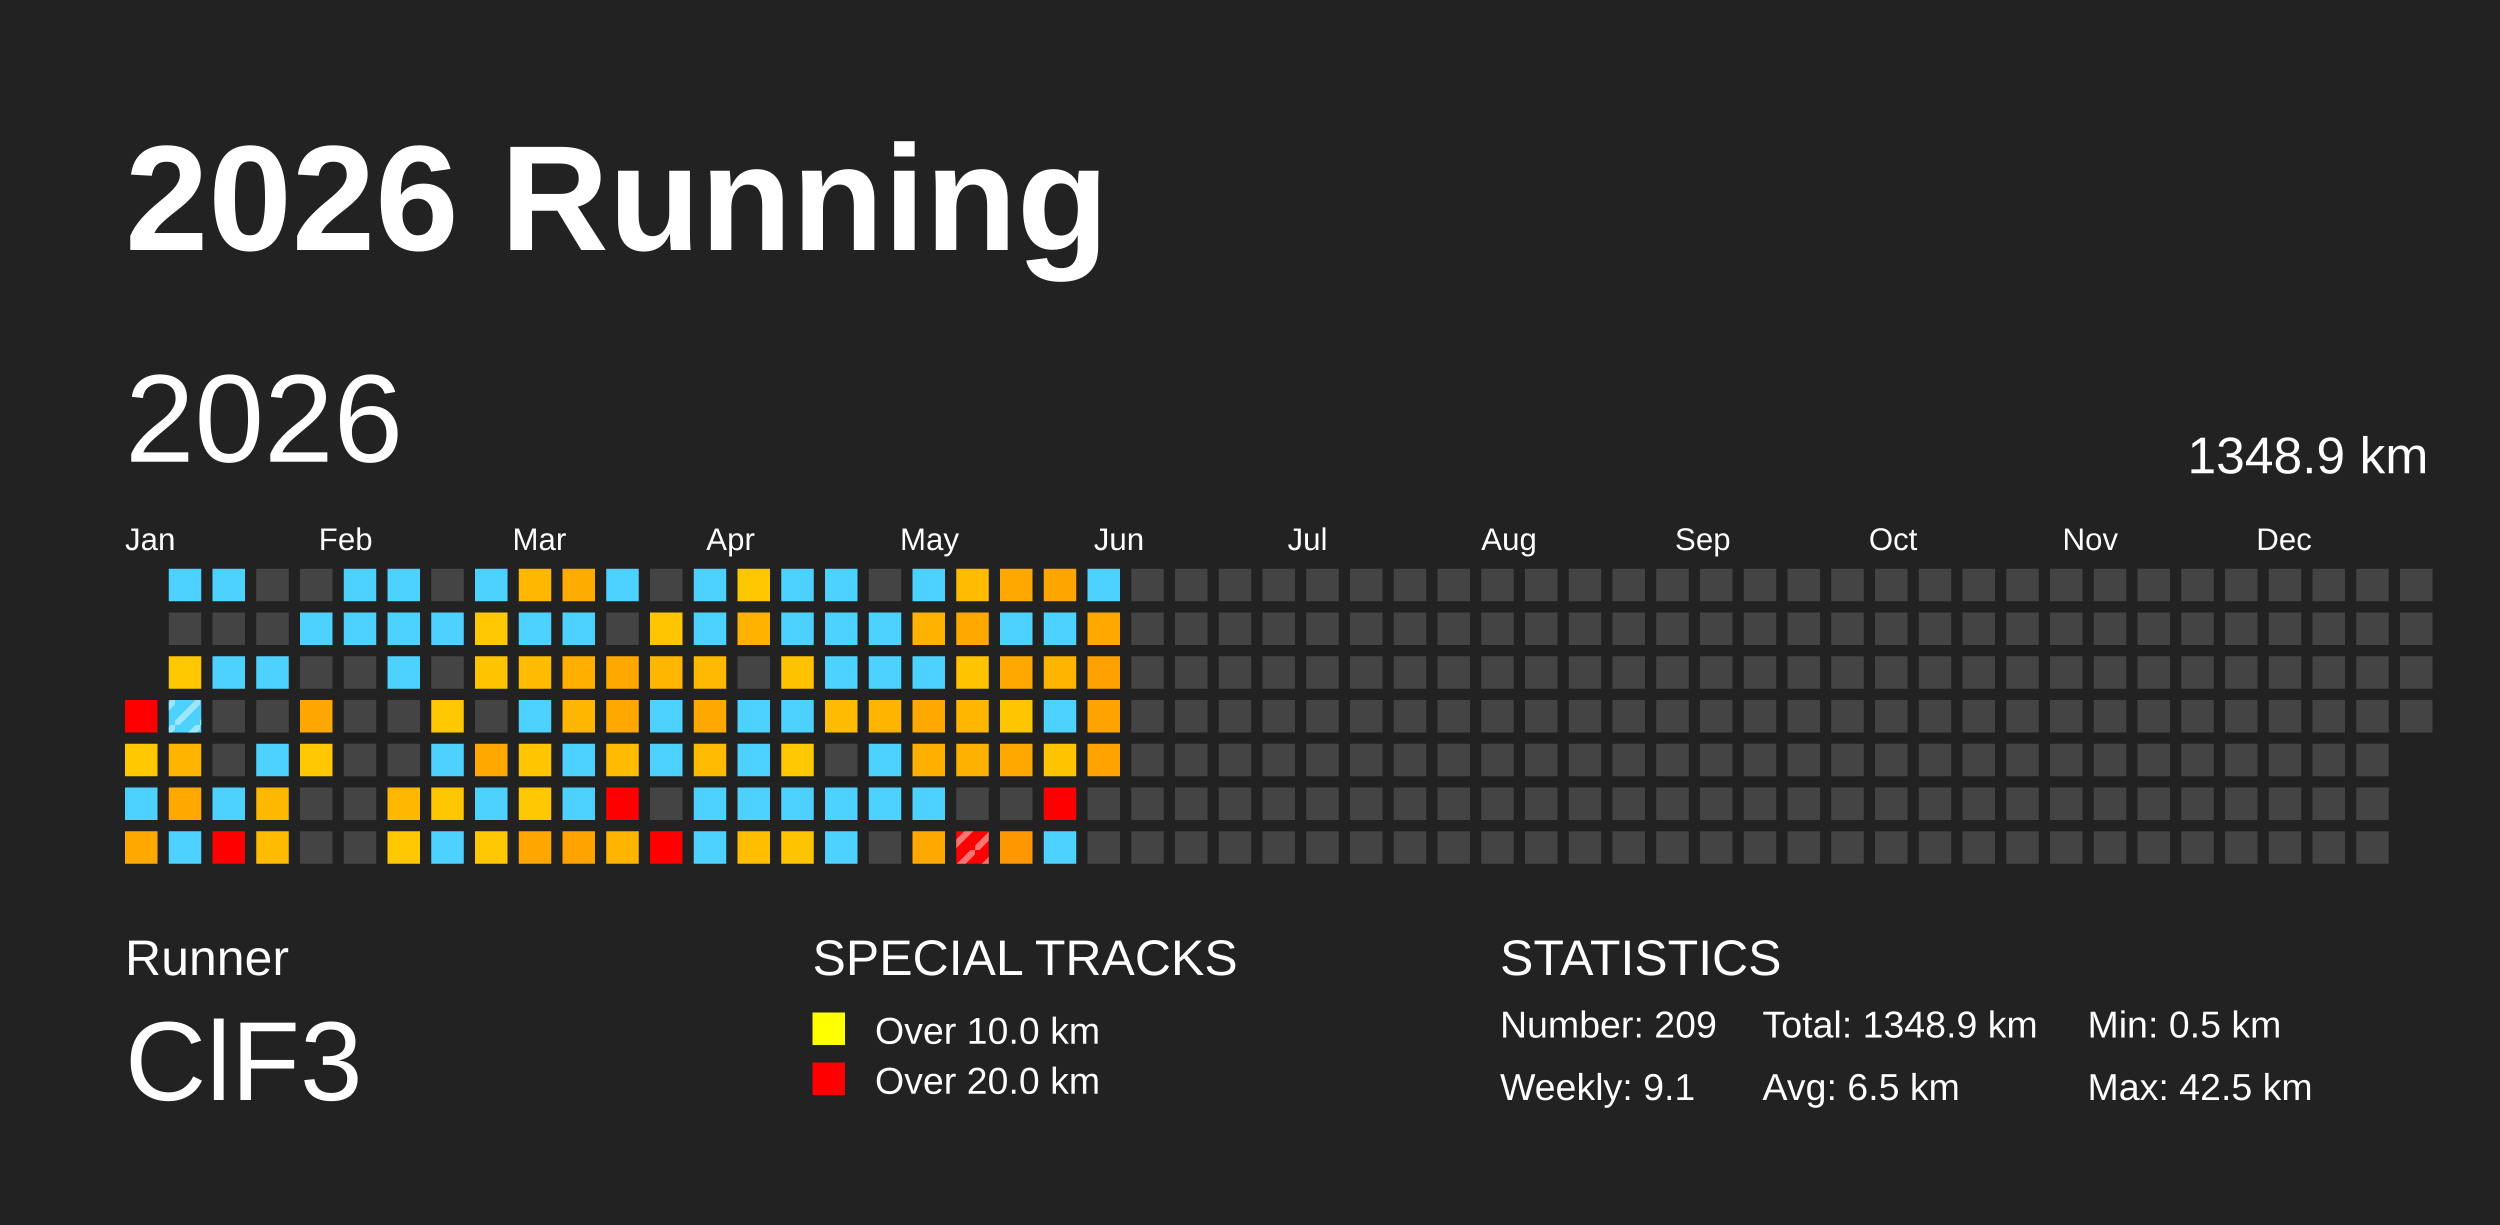
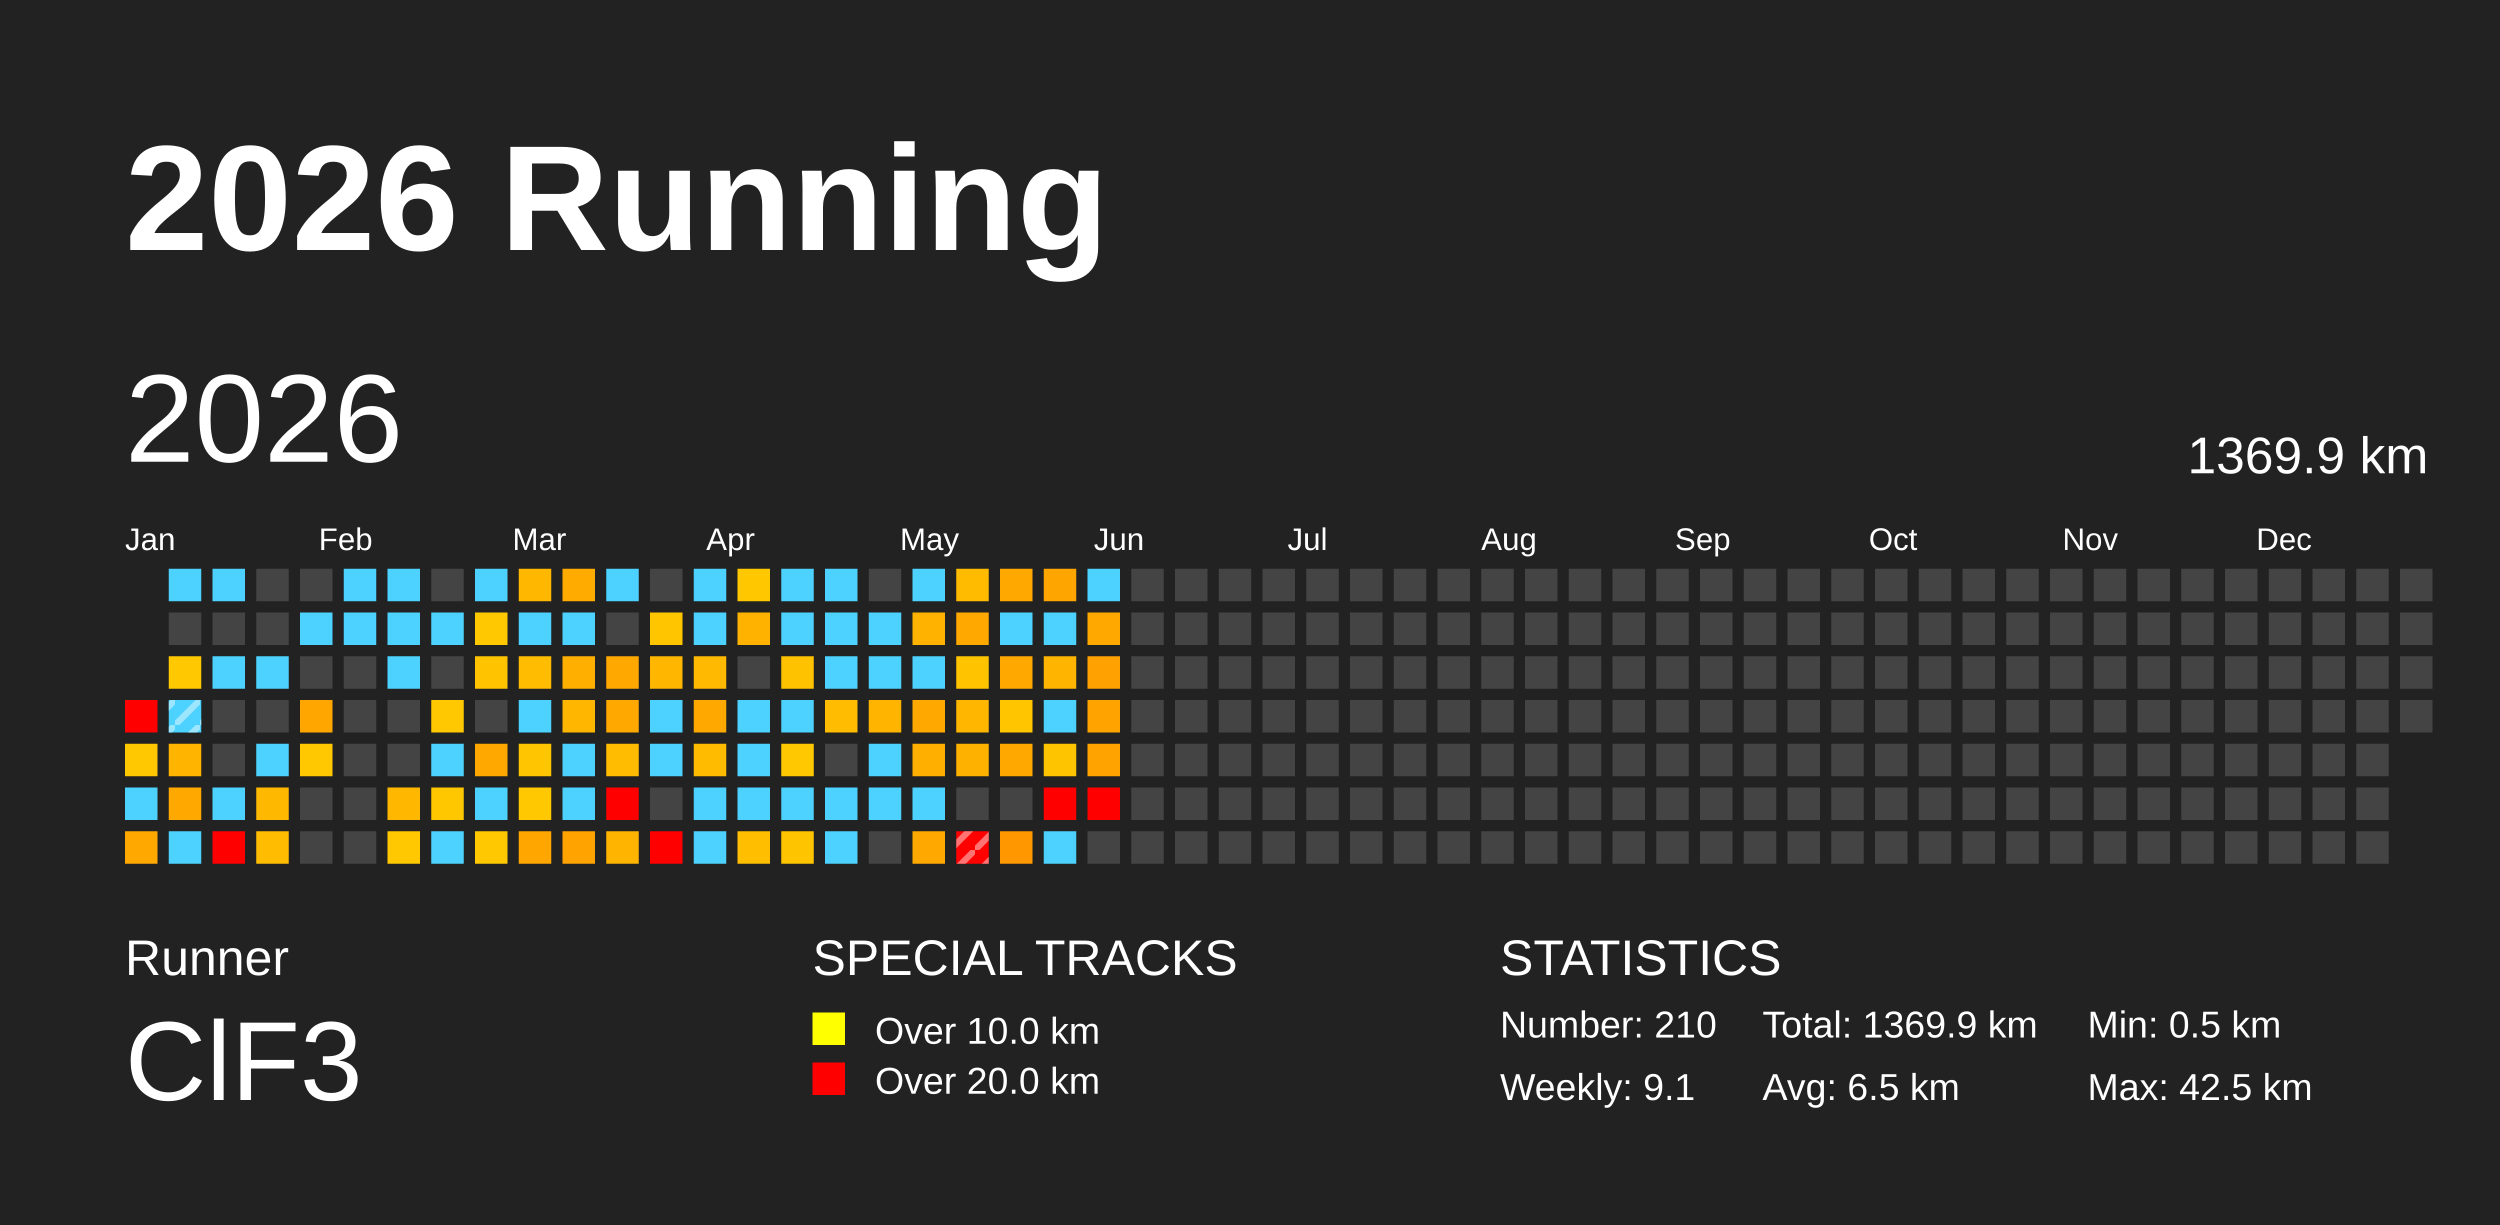
<svg xmlns="http://www.w3.org/2000/svg" baseProfile="full" height="98mm" version="1.1" viewBox="0,0,200,98" width="200mm">
  <defs>
    <pattern height="2" id="indoor-stripe" patternUnits="userSpaceOnUse" width="2">
      <line stroke="white" stroke-opacity="0.45" stroke-width="0.5" x1="0" x2="2" y1="2" y2="0" />
    </pattern>
  </defs>
  <rect fill="#222222" height="98" width="200" x="0" y="0" />
  <text fill="#FFFFFF" style="font-size:12px; font-family:Arial; font-weight:bold;" x="10" y="20">2026 Running</text>
  <text fill="#FFFFFF" style="font-size:4px; font-family:Arial" x="10" y="78">Runner</text>
  <text fill="#FFFFFF" style="font-size:9px; font-family:Arial" x="10" y="88">ClF3</text>
  <text fill="#FFFFFF" style="font-size:4px; font-family:Arial" x="65" y="78">SPECIAL TRACKS</text>
  <rect fill="yellow" height="2.6" width="2.6" x="65" y="81" />
  <text fill="#FFFFFF" style="font-size:3px; font-family:Arial" x="70" y="83.5">Over 10.0 km</text>
  <rect fill="red" height="2.6" width="2.6" x="65" y="85" />
  <text fill="#FFFFFF" style="font-size:3px; font-family:Arial" x="70" y="87.5">Over 20.0 km</text>
  <text fill="#FFFFFF" style="font-size:4px; font-family:Arial" x="120" y="78">STATISTICS</text>
-   <text fill="#FFFFFF" style="font-size:3px; font-family:Arial" x="120" y="83">Number: 209</text>
+   <text fill="#FFFFFF" style="font-size:3px; font-family:Arial" x="120" y="83">Number: 210</text>
  <text fill="#FFFFFF" style="font-size:3px; font-family:Arial" x="120" y="88">Weekly: 9.1</text>
-   <text fill="#FFFFFF" style="font-size:3px; font-family:Arial" x="141" y="83">Total: 1348.9 km</text>
+   <text fill="#FFFFFF" style="font-size:3px; font-family:Arial" x="141" y="83">Total: 1369.9 km</text>
  <text fill="#FFFFFF" style="font-size:3px; font-family:Arial" x="141" y="88">Avg: 6.5 km</text>
  <text fill="#FFFFFF" style="font-size:3px; font-family:Arial" x="167" y="83">Min: 0.5 km</text>
  <text fill="#FFFFFF" style="font-size:3px; font-family:Arial" x="167" y="88">Max: 42.5 km</text>
  <text dominant-baseline="hanging" fill="#FFFFFF" style="font-size:10.0px; font-family:Arial;" x="10" y="30">2026</text>
-   <text dominant-baseline="hanging" fill="#FFFFFF" style="font-size:4.125px; font-family:Arial;" x="175" y="35">1348.9 km</text>
+   <text dominant-baseline="hanging" fill="#FFFFFF" style="font-size:4.125px; font-family:Arial;" x="175" y="35">1369.9 km</text>
  <text fill="#FFFFFF" style="font-size:2.5px; font-family:Arial" x="10.0" y="44">Jan</text>
  <text fill="#FFFFFF" style="font-size:2.5px; font-family:Arial" x="25.5" y="44">Feb</text>
  <text fill="#FFFFFF" style="font-size:2.5px; font-family:Arial" x="41.0" y="44">Mar</text>
  <text fill="#FFFFFF" style="font-size:2.5px; font-family:Arial" x="56.5" y="44">Apr</text>
  <text fill="#FFFFFF" style="font-size:2.5px; font-family:Arial" x="72.0" y="44">May</text>
  <text fill="#FFFFFF" style="font-size:2.5px; font-family:Arial" x="87.5" y="44">Jun</text>
  <text fill="#FFFFFF" style="font-size:2.5px; font-family:Arial" x="103.0" y="44">Jul</text>
  <text fill="#FFFFFF" style="font-size:2.5px; font-family:Arial" x="118.5" y="44">Aug</text>
  <text fill="#FFFFFF" style="font-size:2.5px; font-family:Arial" x="134.0" y="44">Sep</text>
  <text fill="#FFFFFF" style="font-size:2.5px; font-family:Arial" x="149.5" y="44">Oct</text>
  <text fill="#FFFFFF" style="font-size:2.5px; font-family:Arial" x="165.0" y="44">Nov</text>
  <text fill="#FFFFFF" style="font-size:2.5px; font-family:Arial" x="180.5" y="44">Dec</text>
  <rect fill="red" height="2.6" width="2.6" x="10.0" y="56.0" />
  <rect fill="#ffc800" height="2.6" width="2.6" x="10.0" y="59.5" />
  <rect fill="#4dd2ff" height="2.6" width="2.6" x="10.0" y="63.0" />
  <rect fill="#ffa900" height="2.6" width="2.6" x="10.0" y="66.5" />
  <rect fill="#4dd2ff" height="2.6" width="2.6" x="13.5" y="45.5" />
  <rect fill="#444444" height="2.6" width="2.6" x="13.5" y="49.0" />
  <rect fill="#ffc800" height="2.6" width="2.6" x="13.5" y="52.5" />
  <rect fill="#4dd2ff" height="2.6" width="2.6" x="13.5" y="56.0" />
  <rect fill="url(#indoor-stripe)" height="2.6" style="pointer-events: none;" width="2.6" x="13.5" y="56.0" />
  <rect fill="#ffb400" height="2.6" width="2.6" x="13.5" y="59.5" />
  <rect fill="#ffa900" height="2.6" width="2.6" x="13.5" y="63.0" />
  <rect fill="#4dd2ff" height="2.6" width="2.6" x="13.5" y="66.5" />
  <rect fill="#4dd2ff" height="2.6" width="2.6" x="17.0" y="45.5" />
  <rect fill="#444444" height="2.6" width="2.6" x="17.0" y="49.0" />
  <rect fill="#4dd2ff" height="2.6" width="2.6" x="17.0" y="52.5" />
  <rect fill="#444444" height="2.6" width="2.6" x="17.0" y="56.0" />
  <rect fill="#444444" height="2.6" width="2.6" x="17.0" y="59.5" />
  <rect fill="#4dd2ff" height="2.6" width="2.6" x="17.0" y="63.0" />
  <rect fill="red" height="2.6" width="2.6" x="17.0" y="66.5" />
  <rect fill="#444444" height="2.6" width="2.6" x="20.5" y="45.5" />
  <rect fill="#444444" height="2.6" width="2.6" x="20.5" y="49.0" />
  <rect fill="#4dd2ff" height="2.6" width="2.6" x="20.5" y="52.5" />
  <rect fill="#444444" height="2.6" width="2.6" x="20.5" y="56.0" />
  <rect fill="#4dd2ff" height="2.6" width="2.6" x="20.5" y="59.5" />
  <rect fill="#ffb800" height="2.6" width="2.6" x="20.5" y="63.0" />
  <rect fill="#ffbc00" height="2.6" width="2.6" x="20.5" y="66.5" />
  <rect fill="#444444" height="2.6" width="2.6" x="24.0" y="45.5" />
  <rect fill="#4dd2ff" height="2.6" width="2.6" x="24.0" y="49.0" />
  <rect fill="#444444" height="2.6" width="2.6" x="24.0" y="52.5" />
  <rect fill="#ffa700" height="2.6" width="2.6" x="24.0" y="56.0" />
  <rect fill="#ffc800" height="2.6" width="2.6" x="24.0" y="59.5" />
  <rect fill="#444444" height="2.6" width="2.6" x="24.0" y="63.0" />
  <rect fill="#444444" height="2.6" width="2.6" x="24.0" y="66.5" />
  <rect fill="#4dd2ff" height="2.6" width="2.6" x="27.5" y="45.5" />
  <rect fill="#4dd2ff" height="2.6" width="2.6" x="27.5" y="49.0" />
  <rect fill="#444444" height="2.6" width="2.6" x="27.5" y="52.5" />
  <rect fill="#444444" height="2.6" width="2.6" x="27.5" y="56.0" />
  <rect fill="#444444" height="2.6" width="2.6" x="27.5" y="59.5" />
  <rect fill="#444444" height="2.6" width="2.6" x="27.5" y="63.0" />
  <rect fill="#444444" height="2.6" width="2.6" x="27.5" y="66.5" />
  <rect fill="#4dd2ff" height="2.6" width="2.6" x="31.0" y="45.5" />
  <rect fill="#4dd2ff" height="2.6" width="2.6" x="31.0" y="49.0" />
  <rect fill="#4dd2ff" height="2.6" width="2.6" x="31.0" y="52.5" />
  <rect fill="#444444" height="2.6" width="2.6" x="31.0" y="56.0" />
  <rect fill="#444444" height="2.6" width="2.6" x="31.0" y="59.5" />
  <rect fill="#ffb700" height="2.6" width="2.6" x="31.0" y="63.0" />
  <rect fill="#ffc800" height="2.6" width="2.6" x="31.0" y="66.5" />
  <rect fill="#444444" height="2.6" width="2.6" x="34.5" y="45.5" />
  <rect fill="#4dd2ff" height="2.6" width="2.6" x="34.5" y="49.0" />
  <rect fill="#444444" height="2.6" width="2.6" x="34.5" y="52.5" />
  <rect fill="#ffc800" height="2.6" width="2.6" x="34.5" y="56.0" />
  <rect fill="#4dd2ff" height="2.6" width="2.6" x="34.5" y="59.5" />
  <rect fill="#ffc700" height="2.6" width="2.6" x="34.5" y="63.0" />
  <rect fill="#4dd2ff" height="2.6" width="2.6" x="34.5" y="66.5" />
  <rect fill="#4dd2ff" height="2.6" width="2.6" x="38.0" y="45.5" />
  <rect fill="#ffc800" height="2.6" width="2.6" x="38.0" y="49.0" />
  <rect fill="#ffc300" height="2.6" width="2.6" x="38.0" y="52.5" />
  <rect fill="#444444" height="2.6" width="2.6" x="38.0" y="56.0" />
  <rect fill="#ffa900" height="2.6" width="2.6" x="38.0" y="59.5" />
  <rect fill="#4dd2ff" height="2.6" width="2.6" x="38.0" y="63.0" />
  <rect fill="#ffc800" height="2.6" width="2.6" x="38.0" y="66.5" />
  <rect fill="#ffb700" height="2.6" width="2.6" x="41.5" y="45.5" />
  <rect fill="#4dd2ff" height="2.6" width="2.6" x="41.5" y="49.0" />
  <rect fill="#ffbc00" height="2.6" width="2.6" x="41.5" y="52.5" />
  <rect fill="#4dd2ff" height="2.6" width="2.6" x="41.5" y="56.0" />
  <rect fill="#ffc500" height="2.6" width="2.6" x="41.5" y="59.5" />
  <rect fill="#ffc800" height="2.6" width="2.6" x="41.5" y="63.0" />
  <rect fill="#ffa700" height="2.6" width="2.6" x="41.5" y="66.5" />
  <rect fill="#ffab00" height="2.6" width="2.6" x="45.0" y="45.5" />
  <rect fill="#4dd2ff" height="2.6" width="2.6" x="45.0" y="49.0" />
  <rect fill="#ffaf00" height="2.6" width="2.6" x="45.0" y="52.5" />
  <rect fill="#ffb600" height="2.6" width="2.6" x="45.0" y="56.0" />
  <rect fill="#4dd2ff" height="2.6" width="2.6" x="45.0" y="59.5" />
  <rect fill="#4dd2ff" height="2.6" width="2.6" x="45.0" y="63.0" />
  <rect fill="#ffa300" height="2.6" width="2.6" x="45.0" y="66.5" />
  <rect fill="#4dd2ff" height="2.6" width="2.6" x="48.5" y="45.5" />
  <rect fill="#444444" height="2.6" width="2.6" x="48.5" y="49.0" />
  <rect fill="#ffa900" height="2.6" width="2.6" x="48.5" y="52.5" />
  <rect fill="#ffa900" height="2.6" width="2.6" x="48.5" y="56.0" />
  <rect fill="#ffbc00" height="2.6" width="2.6" x="48.5" y="59.5" />
  <rect fill="red" height="2.6" width="2.6" x="48.5" y="63.0" />
  <rect fill="#ffb400" height="2.6" width="2.6" x="48.5" y="66.5" />
  <rect fill="#444444" height="2.6" width="2.6" x="52.0" y="45.5" />
  <rect fill="#ffc600" height="2.6" width="2.6" x="52.0" y="49.0" />
  <rect fill="#ffb600" height="2.6" width="2.6" x="52.0" y="52.5" />
  <rect fill="#4dd2ff" height="2.6" width="2.6" x="52.0" y="56.0" />
  <rect fill="#4dd2ff" height="2.6" width="2.6" x="52.0" y="59.5" />
  <rect fill="#444444" height="2.6" width="2.6" x="52.0" y="63.0" />
  <rect fill="red" height="2.6" width="2.6" x="52.0" y="66.5" />
  <rect fill="#4dd2ff" height="2.6" width="2.6" x="55.5" y="45.5" />
  <rect fill="#4dd2ff" height="2.6" width="2.6" x="55.5" y="49.0" />
  <rect fill="#ffb900" height="2.6" width="2.6" x="55.5" y="52.5" />
  <rect fill="#ffa900" height="2.6" width="2.6" x="55.5" y="56.0" />
  <rect fill="#ffbb00" height="2.6" width="2.6" x="55.5" y="59.5" />
  <rect fill="#4dd2ff" height="2.6" width="2.6" x="55.5" y="63.0" />
  <rect fill="#4dd2ff" height="2.6" width="2.6" x="55.5" y="66.5" />
  <rect fill="#ffc700" height="2.6" width="2.6" x="59.0" y="45.5" />
  <rect fill="#ffb300" height="2.6" width="2.6" x="59.0" y="49.0" />
  <rect fill="#444444" height="2.6" width="2.6" x="59.0" y="52.5" />
  <rect fill="#4dd2ff" height="2.6" width="2.6" x="59.0" y="56.0" />
  <rect fill="#4dd2ff" height="2.6" width="2.6" x="59.0" y="59.5" />
  <rect fill="#4dd2ff" height="2.6" width="2.6" x="59.0" y="63.0" />
  <rect fill="#ffbe00" height="2.6" width="2.6" x="59.0" y="66.5" />
  <rect fill="#4dd2ff" height="2.6" width="2.6" x="62.5" y="45.5" />
  <rect fill="#4dd2ff" height="2.6" width="2.6" x="62.5" y="49.0" />
  <rect fill="#ffc200" height="2.6" width="2.6" x="62.5" y="52.5" />
  <rect fill="#4dd2ff" height="2.6" width="2.6" x="62.5" y="56.0" />
  <rect fill="#ffc800" height="2.6" width="2.6" x="62.5" y="59.5" />
  <rect fill="#4dd2ff" height="2.6" width="2.6" x="62.5" y="63.0" />
  <rect fill="#ffc400" height="2.6" width="2.6" x="62.5" y="66.5" />
  <rect fill="#4dd2ff" height="2.6" width="2.6" x="66.0" y="45.5" />
  <rect fill="#4dd2ff" height="2.6" width="2.6" x="66.0" y="49.0" />
  <rect fill="#4dd2ff" height="2.6" width="2.6" x="66.0" y="52.5" />
  <rect fill="#ffbc00" height="2.6" width="2.6" x="66.0" y="56.0" />
  <rect fill="#444444" height="2.6" width="2.6" x="66.0" y="59.5" />
  <rect fill="#4dd2ff" height="2.6" width="2.6" x="66.0" y="63.0" />
  <rect fill="#4dd2ff" height="2.6" width="2.6" x="66.0" y="66.5" />
  <rect fill="#444444" height="2.6" width="2.6" x="69.5" y="45.5" />
  <rect fill="#4dd2ff" height="2.6" width="2.6" x="69.5" y="49.0" />
  <rect fill="#4dd2ff" height="2.6" width="2.6" x="69.5" y="52.5" />
  <rect fill="#ffb400" height="2.6" width="2.6" x="69.5" y="56.0" />
  <rect fill="#4dd2ff" height="2.6" width="2.6" x="69.5" y="59.5" />
  <rect fill="#4dd2ff" height="2.6" width="2.6" x="69.5" y="63.0" />
  <rect fill="#444444" height="2.6" width="2.6" x="69.5" y="66.5" />
  <rect fill="#4dd2ff" height="2.6" width="2.6" x="73.0" y="45.5" />
  <rect fill="#ffb300" height="2.6" width="2.6" x="73.0" y="49.0" />
  <rect fill="#4dd2ff" height="2.6" width="2.6" x="73.0" y="52.5" />
  <rect fill="#ffa900" height="2.6" width="2.6" x="73.0" y="56.0" />
  <rect fill="#ffaf00" height="2.6" width="2.6" x="73.0" y="59.5" />
  <rect fill="#4dd2ff" height="2.6" width="2.6" x="73.0" y="63.0" />
  <rect fill="#ffa900" height="2.6" width="2.6" x="73.0" y="66.5" />
  <rect fill="#ffbb00" height="2.6" width="2.6" x="76.5" y="45.5" />
  <rect fill="#ffa800" height="2.6" width="2.6" x="76.5" y="49.0" />
  <rect fill="#ffc300" height="2.6" width="2.6" x="76.5" y="52.5" />
  <rect fill="#ffb600" height="2.6" width="2.6" x="76.5" y="56.0" />
  <rect fill="#ffb100" height="2.6" width="2.6" x="76.5" y="59.5" />
  <rect fill="#444444" height="2.6" width="2.6" x="76.5" y="63.0" />
  <rect fill="red" height="2.6" width="2.6" x="76.5" y="66.5" />
  <rect fill="url(#indoor-stripe)" height="2.6" style="pointer-events: none;" width="2.6" x="76.5" y="66.5" />
  <rect fill="#ffa800" height="2.6" width="2.6" x="80.0" y="45.5" />
  <rect fill="#4dd2ff" height="2.6" width="2.6" x="80.0" y="49.0" />
  <rect fill="#ffa900" height="2.6" width="2.6" x="80.0" y="52.5" />
  <rect fill="#ffc600" height="2.6" width="2.6" x="80.0" y="56.0" />
  <rect fill="#ffa900" height="2.6" width="2.6" x="80.0" y="59.5" />
  <rect fill="#444444" height="2.6" width="2.6" x="80.0" y="63.0" />
  <rect fill="#ff9700" height="2.6" width="2.6" x="80.0" y="66.5" />
  <rect fill="#ffa500" height="2.6" width="2.6" x="83.5" y="45.5" />
  <rect fill="#4dd2ff" height="2.6" width="2.6" x="83.5" y="49.0" />
  <rect fill="#ffb400" height="2.6" width="2.6" x="83.5" y="52.5" />
  <rect fill="#4dd2ff" height="2.6" width="2.6" x="83.5" y="56.0" />
  <rect fill="#ffc400" height="2.6" width="2.6" x="83.5" y="59.5" />
  <rect fill="red" height="2.6" width="2.6" x="83.5" y="63.0" />
  <rect fill="#4dd2ff" height="2.6" width="2.6" x="83.5" y="66.5" />
  <rect fill="#4dd2ff" height="2.6" width="2.6" x="87.0" y="45.5" />
  <rect fill="#ffa900" height="2.6" width="2.6" x="87.0" y="49.0" />
  <rect fill="#ffa100" height="2.6" width="2.6" x="87.0" y="52.5" />
  <rect fill="#ffa300" height="2.6" width="2.6" x="87.0" y="56.0" />
  <rect fill="#ffa300" height="2.6" width="2.6" x="87.0" y="59.5" />
-   <rect fill="#444444" height="2.6" width="2.6" x="87.0" y="63.0" />
+   <rect fill="red" height="2.6" width="2.6" x="87.0" y="63.0" />
  <rect fill="#444444" height="2.6" width="2.6" x="87.0" y="66.5" />
  <rect fill="#444444" height="2.6" width="2.6" x="90.5" y="45.5" />
  <rect fill="#444444" height="2.6" width="2.6" x="90.5" y="49.0" />
  <rect fill="#444444" height="2.6" width="2.6" x="90.5" y="52.5" />
  <rect fill="#444444" height="2.6" width="2.6" x="90.5" y="56.0" />
  <rect fill="#444444" height="2.6" width="2.6" x="90.5" y="59.5" />
  <rect fill="#444444" height="2.6" width="2.6" x="90.5" y="63.0" />
  <rect fill="#444444" height="2.6" width="2.6" x="90.5" y="66.5" />
  <rect fill="#444444" height="2.6" width="2.6" x="94.0" y="45.5" />
  <rect fill="#444444" height="2.6" width="2.6" x="94.0" y="49.0" />
  <rect fill="#444444" height="2.6" width="2.6" x="94.0" y="52.5" />
  <rect fill="#444444" height="2.6" width="2.6" x="94.0" y="56.0" />
  <rect fill="#444444" height="2.6" width="2.6" x="94.0" y="59.5" />
  <rect fill="#444444" height="2.6" width="2.6" x="94.0" y="63.0" />
  <rect fill="#444444" height="2.6" width="2.6" x="94.0" y="66.5" />
  <rect fill="#444444" height="2.6" width="2.6" x="97.5" y="45.5" />
  <rect fill="#444444" height="2.6" width="2.6" x="97.5" y="49.0" />
  <rect fill="#444444" height="2.6" width="2.6" x="97.5" y="52.5" />
  <rect fill="#444444" height="2.6" width="2.6" x="97.5" y="56.0" />
  <rect fill="#444444" height="2.6" width="2.6" x="97.5" y="59.5" />
  <rect fill="#444444" height="2.6" width="2.6" x="97.5" y="63.0" />
  <rect fill="#444444" height="2.6" width="2.6" x="97.5" y="66.5" />
  <rect fill="#444444" height="2.6" width="2.6" x="101.0" y="45.5" />
  <rect fill="#444444" height="2.6" width="2.6" x="101.0" y="49.0" />
  <rect fill="#444444" height="2.6" width="2.6" x="101.0" y="52.5" />
  <rect fill="#444444" height="2.6" width="2.6" x="101.0" y="56.0" />
  <rect fill="#444444" height="2.6" width="2.6" x="101.0" y="59.5" />
  <rect fill="#444444" height="2.6" width="2.6" x="101.0" y="63.0" />
  <rect fill="#444444" height="2.6" width="2.6" x="101.0" y="66.5" />
  <rect fill="#444444" height="2.6" width="2.6" x="104.5" y="45.5" />
  <rect fill="#444444" height="2.6" width="2.6" x="104.5" y="49.0" />
  <rect fill="#444444" height="2.6" width="2.6" x="104.5" y="52.5" />
  <rect fill="#444444" height="2.6" width="2.6" x="104.5" y="56.0" />
  <rect fill="#444444" height="2.6" width="2.6" x="104.5" y="59.5" />
  <rect fill="#444444" height="2.6" width="2.6" x="104.5" y="63.0" />
  <rect fill="#444444" height="2.6" width="2.6" x="104.5" y="66.5" />
  <rect fill="#444444" height="2.6" width="2.6" x="108.0" y="45.5" />
  <rect fill="#444444" height="2.6" width="2.6" x="108.0" y="49.0" />
  <rect fill="#444444" height="2.6" width="2.6" x="108.0" y="52.5" />
  <rect fill="#444444" height="2.6" width="2.6" x="108.0" y="56.0" />
  <rect fill="#444444" height="2.6" width="2.6" x="108.0" y="59.5" />
  <rect fill="#444444" height="2.6" width="2.6" x="108.0" y="63.0" />
  <rect fill="#444444" height="2.6" width="2.6" x="108.0" y="66.5" />
  <rect fill="#444444" height="2.6" width="2.6" x="111.5" y="45.5" />
  <rect fill="#444444" height="2.6" width="2.6" x="111.5" y="49.0" />
  <rect fill="#444444" height="2.6" width="2.6" x="111.5" y="52.5" />
  <rect fill="#444444" height="2.6" width="2.6" x="111.5" y="56.0" />
  <rect fill="#444444" height="2.6" width="2.6" x="111.5" y="59.5" />
  <rect fill="#444444" height="2.6" width="2.6" x="111.5" y="63.0" />
  <rect fill="#444444" height="2.6" width="2.6" x="111.5" y="66.5" />
  <rect fill="#444444" height="2.6" width="2.6" x="115.0" y="45.5" />
  <rect fill="#444444" height="2.6" width="2.6" x="115.0" y="49.0" />
  <rect fill="#444444" height="2.6" width="2.6" x="115.0" y="52.5" />
  <rect fill="#444444" height="2.6" width="2.6" x="115.0" y="56.0" />
  <rect fill="#444444" height="2.6" width="2.6" x="115.0" y="59.5" />
  <rect fill="#444444" height="2.6" width="2.6" x="115.0" y="63.0" />
  <rect fill="#444444" height="2.6" width="2.6" x="115.0" y="66.5" />
  <rect fill="#444444" height="2.6" width="2.6" x="118.5" y="45.5" />
  <rect fill="#444444" height="2.6" width="2.6" x="118.5" y="49.0" />
  <rect fill="#444444" height="2.6" width="2.6" x="118.5" y="52.5" />
  <rect fill="#444444" height="2.6" width="2.6" x="118.5" y="56.0" />
  <rect fill="#444444" height="2.6" width="2.6" x="118.5" y="59.5" />
  <rect fill="#444444" height="2.6" width="2.6" x="118.5" y="63.0" />
  <rect fill="#444444" height="2.6" width="2.6" x="118.5" y="66.5" />
  <rect fill="#444444" height="2.6" width="2.6" x="122.0" y="45.5" />
  <rect fill="#444444" height="2.6" width="2.6" x="122.0" y="49.0" />
  <rect fill="#444444" height="2.6" width="2.6" x="122.0" y="52.5" />
  <rect fill="#444444" height="2.6" width="2.6" x="122.0" y="56.0" />
  <rect fill="#444444" height="2.6" width="2.6" x="122.0" y="59.5" />
  <rect fill="#444444" height="2.6" width="2.6" x="122.0" y="63.0" />
  <rect fill="#444444" height="2.6" width="2.6" x="122.0" y="66.5" />
  <rect fill="#444444" height="2.6" width="2.6" x="125.5" y="45.5" />
  <rect fill="#444444" height="2.6" width="2.6" x="125.5" y="49.0" />
  <rect fill="#444444" height="2.6" width="2.6" x="125.5" y="52.5" />
  <rect fill="#444444" height="2.6" width="2.6" x="125.5" y="56.0" />
  <rect fill="#444444" height="2.6" width="2.6" x="125.5" y="59.5" />
  <rect fill="#444444" height="2.6" width="2.6" x="125.5" y="63.0" />
  <rect fill="#444444" height="2.6" width="2.6" x="125.5" y="66.5" />
  <rect fill="#444444" height="2.6" width="2.6" x="129.0" y="45.5" />
  <rect fill="#444444" height="2.6" width="2.6" x="129.0" y="49.0" />
  <rect fill="#444444" height="2.6" width="2.6" x="129.0" y="52.5" />
  <rect fill="#444444" height="2.6" width="2.6" x="129.0" y="56.0" />
  <rect fill="#444444" height="2.6" width="2.6" x="129.0" y="59.5" />
  <rect fill="#444444" height="2.6" width="2.6" x="129.0" y="63.0" />
  <rect fill="#444444" height="2.6" width="2.6" x="129.0" y="66.5" />
  <rect fill="#444444" height="2.6" width="2.6" x="132.5" y="45.5" />
  <rect fill="#444444" height="2.6" width="2.6" x="132.5" y="49.0" />
  <rect fill="#444444" height="2.6" width="2.6" x="132.5" y="52.5" />
  <rect fill="#444444" height="2.6" width="2.6" x="132.5" y="56.0" />
  <rect fill="#444444" height="2.6" width="2.6" x="132.5" y="59.5" />
  <rect fill="#444444" height="2.6" width="2.6" x="132.5" y="63.0" />
  <rect fill="#444444" height="2.6" width="2.6" x="132.5" y="66.5" />
  <rect fill="#444444" height="2.6" width="2.6" x="136.0" y="45.5" />
  <rect fill="#444444" height="2.6" width="2.6" x="136.0" y="49.0" />
  <rect fill="#444444" height="2.6" width="2.6" x="136.0" y="52.5" />
  <rect fill="#444444" height="2.6" width="2.6" x="136.0" y="56.0" />
  <rect fill="#444444" height="2.6" width="2.6" x="136.0" y="59.5" />
  <rect fill="#444444" height="2.6" width="2.6" x="136.0" y="63.0" />
  <rect fill="#444444" height="2.6" width="2.6" x="136.0" y="66.5" />
  <rect fill="#444444" height="2.6" width="2.6" x="139.5" y="45.5" />
  <rect fill="#444444" height="2.6" width="2.6" x="139.5" y="49.0" />
  <rect fill="#444444" height="2.6" width="2.6" x="139.5" y="52.5" />
  <rect fill="#444444" height="2.6" width="2.6" x="139.5" y="56.0" />
  <rect fill="#444444" height="2.6" width="2.6" x="139.5" y="59.5" />
  <rect fill="#444444" height="2.6" width="2.6" x="139.5" y="63.0" />
  <rect fill="#444444" height="2.6" width="2.6" x="139.5" y="66.5" />
  <rect fill="#444444" height="2.6" width="2.6" x="143.0" y="45.5" />
  <rect fill="#444444" height="2.6" width="2.6" x="143.0" y="49.0" />
  <rect fill="#444444" height="2.6" width="2.6" x="143.0" y="52.5" />
  <rect fill="#444444" height="2.6" width="2.6" x="143.0" y="56.0" />
  <rect fill="#444444" height="2.6" width="2.6" x="143.0" y="59.5" />
  <rect fill="#444444" height="2.6" width="2.6" x="143.0" y="63.0" />
  <rect fill="#444444" height="2.6" width="2.6" x="143.0" y="66.5" />
  <rect fill="#444444" height="2.6" width="2.6" x="146.5" y="45.5" />
  <rect fill="#444444" height="2.6" width="2.6" x="146.5" y="49.0" />
  <rect fill="#444444" height="2.6" width="2.6" x="146.5" y="52.5" />
  <rect fill="#444444" height="2.6" width="2.6" x="146.5" y="56.0" />
  <rect fill="#444444" height="2.6" width="2.6" x="146.5" y="59.5" />
  <rect fill="#444444" height="2.6" width="2.6" x="146.5" y="63.0" />
  <rect fill="#444444" height="2.6" width="2.6" x="146.5" y="66.5" />
  <rect fill="#444444" height="2.6" width="2.6" x="150.0" y="45.5" />
  <rect fill="#444444" height="2.6" width="2.6" x="150.0" y="49.0" />
  <rect fill="#444444" height="2.6" width="2.6" x="150.0" y="52.5" />
  <rect fill="#444444" height="2.6" width="2.6" x="150.0" y="56.0" />
  <rect fill="#444444" height="2.6" width="2.6" x="150.0" y="59.5" />
  <rect fill="#444444" height="2.6" width="2.6" x="150.0" y="63.0" />
  <rect fill="#444444" height="2.6" width="2.6" x="150.0" y="66.5" />
  <rect fill="#444444" height="2.6" width="2.6" x="153.5" y="45.5" />
  <rect fill="#444444" height="2.6" width="2.6" x="153.5" y="49.0" />
  <rect fill="#444444" height="2.6" width="2.6" x="153.5" y="52.5" />
  <rect fill="#444444" height="2.6" width="2.6" x="153.5" y="56.0" />
  <rect fill="#444444" height="2.6" width="2.6" x="153.5" y="59.5" />
  <rect fill="#444444" height="2.6" width="2.6" x="153.5" y="63.0" />
  <rect fill="#444444" height="2.6" width="2.6" x="153.5" y="66.5" />
  <rect fill="#444444" height="2.6" width="2.6" x="157.0" y="45.5" />
  <rect fill="#444444" height="2.6" width="2.6" x="157.0" y="49.0" />
  <rect fill="#444444" height="2.6" width="2.6" x="157.0" y="52.5" />
  <rect fill="#444444" height="2.6" width="2.6" x="157.0" y="56.0" />
  <rect fill="#444444" height="2.6" width="2.6" x="157.0" y="59.5" />
  <rect fill="#444444" height="2.6" width="2.6" x="157.0" y="63.0" />
  <rect fill="#444444" height="2.6" width="2.6" x="157.0" y="66.5" />
  <rect fill="#444444" height="2.6" width="2.6" x="160.5" y="45.5" />
  <rect fill="#444444" height="2.6" width="2.6" x="160.5" y="49.0" />
  <rect fill="#444444" height="2.6" width="2.6" x="160.5" y="52.5" />
  <rect fill="#444444" height="2.6" width="2.6" x="160.5" y="56.0" />
  <rect fill="#444444" height="2.6" width="2.6" x="160.5" y="59.5" />
  <rect fill="#444444" height="2.6" width="2.6" x="160.5" y="63.0" />
  <rect fill="#444444" height="2.6" width="2.6" x="160.5" y="66.5" />
  <rect fill="#444444" height="2.6" width="2.6" x="164.0" y="45.5" />
  <rect fill="#444444" height="2.6" width="2.6" x="164.0" y="49.0" />
  <rect fill="#444444" height="2.6" width="2.6" x="164.0" y="52.5" />
  <rect fill="#444444" height="2.6" width="2.6" x="164.0" y="56.0" />
  <rect fill="#444444" height="2.6" width="2.6" x="164.0" y="59.5" />
  <rect fill="#444444" height="2.6" width="2.6" x="164.0" y="63.0" />
  <rect fill="#444444" height="2.6" width="2.6" x="164.0" y="66.5" />
  <rect fill="#444444" height="2.6" width="2.6" x="167.5" y="45.5" />
  <rect fill="#444444" height="2.6" width="2.6" x="167.5" y="49.0" />
  <rect fill="#444444" height="2.6" width="2.6" x="167.5" y="52.5" />
  <rect fill="#444444" height="2.6" width="2.6" x="167.5" y="56.0" />
  <rect fill="#444444" height="2.6" width="2.6" x="167.5" y="59.5" />
  <rect fill="#444444" height="2.6" width="2.6" x="167.5" y="63.0" />
  <rect fill="#444444" height="2.6" width="2.6" x="167.5" y="66.5" />
  <rect fill="#444444" height="2.6" width="2.6" x="171.0" y="45.5" />
  <rect fill="#444444" height="2.6" width="2.6" x="171.0" y="49.0" />
  <rect fill="#444444" height="2.6" width="2.6" x="171.0" y="52.5" />
  <rect fill="#444444" height="2.6" width="2.6" x="171.0" y="56.0" />
  <rect fill="#444444" height="2.6" width="2.6" x="171.0" y="59.5" />
  <rect fill="#444444" height="2.6" width="2.6" x="171.0" y="63.0" />
  <rect fill="#444444" height="2.6" width="2.6" x="171.0" y="66.5" />
  <rect fill="#444444" height="2.6" width="2.6" x="174.5" y="45.5" />
  <rect fill="#444444" height="2.6" width="2.6" x="174.5" y="49.0" />
  <rect fill="#444444" height="2.6" width="2.6" x="174.5" y="52.5" />
  <rect fill="#444444" height="2.6" width="2.6" x="174.5" y="56.0" />
  <rect fill="#444444" height="2.6" width="2.6" x="174.5" y="59.5" />
  <rect fill="#444444" height="2.6" width="2.6" x="174.5" y="63.0" />
  <rect fill="#444444" height="2.6" width="2.6" x="174.5" y="66.5" />
  <rect fill="#444444" height="2.6" width="2.6" x="178.0" y="45.5" />
  <rect fill="#444444" height="2.6" width="2.6" x="178.0" y="49.0" />
  <rect fill="#444444" height="2.6" width="2.6" x="178.0" y="52.5" />
  <rect fill="#444444" height="2.6" width="2.6" x="178.0" y="56.0" />
  <rect fill="#444444" height="2.6" width="2.6" x="178.0" y="59.5" />
  <rect fill="#444444" height="2.6" width="2.6" x="178.0" y="63.0" />
  <rect fill="#444444" height="2.6" width="2.6" x="178.0" y="66.5" />
  <rect fill="#444444" height="2.6" width="2.6" x="181.5" y="45.5" />
  <rect fill="#444444" height="2.6" width="2.6" x="181.5" y="49.0" />
  <rect fill="#444444" height="2.6" width="2.6" x="181.5" y="52.5" />
  <rect fill="#444444" height="2.6" width="2.6" x="181.5" y="56.0" />
  <rect fill="#444444" height="2.6" width="2.6" x="181.5" y="59.5" />
  <rect fill="#444444" height="2.6" width="2.6" x="181.5" y="63.0" />
  <rect fill="#444444" height="2.6" width="2.6" x="181.5" y="66.5" />
  <rect fill="#444444" height="2.6" width="2.6" x="185.0" y="45.5" />
  <rect fill="#444444" height="2.6" width="2.6" x="185.0" y="49.0" />
  <rect fill="#444444" height="2.6" width="2.6" x="185.0" y="52.5" />
  <rect fill="#444444" height="2.6" width="2.6" x="185.0" y="56.0" />
  <rect fill="#444444" height="2.6" width="2.6" x="185.0" y="59.5" />
  <rect fill="#444444" height="2.6" width="2.6" x="185.0" y="63.0" />
  <rect fill="#444444" height="2.6" width="2.6" x="185.0" y="66.5" />
  <rect fill="#444444" height="2.6" width="2.6" x="188.5" y="45.5" />
  <rect fill="#444444" height="2.6" width="2.6" x="188.5" y="49.0" />
  <rect fill="#444444" height="2.6" width="2.6" x="188.5" y="52.5" />
  <rect fill="#444444" height="2.6" width="2.6" x="188.5" y="56.0" />
  <rect fill="#444444" height="2.6" width="2.6" x="188.5" y="59.5" />
  <rect fill="#444444" height="2.6" width="2.6" x="188.5" y="63.0" />
  <rect fill="#444444" height="2.6" width="2.6" x="188.5" y="66.5" />
  <rect fill="#444444" height="2.6" width="2.6" x="192.0" y="45.5" />
  <rect fill="#444444" height="2.6" width="2.6" x="192.0" y="49.0" />
  <rect fill="#444444" height="2.6" width="2.6" x="192.0" y="52.5" />
  <rect fill="#444444" height="2.6" width="2.6" x="192.0" y="56.0" />
</svg>
